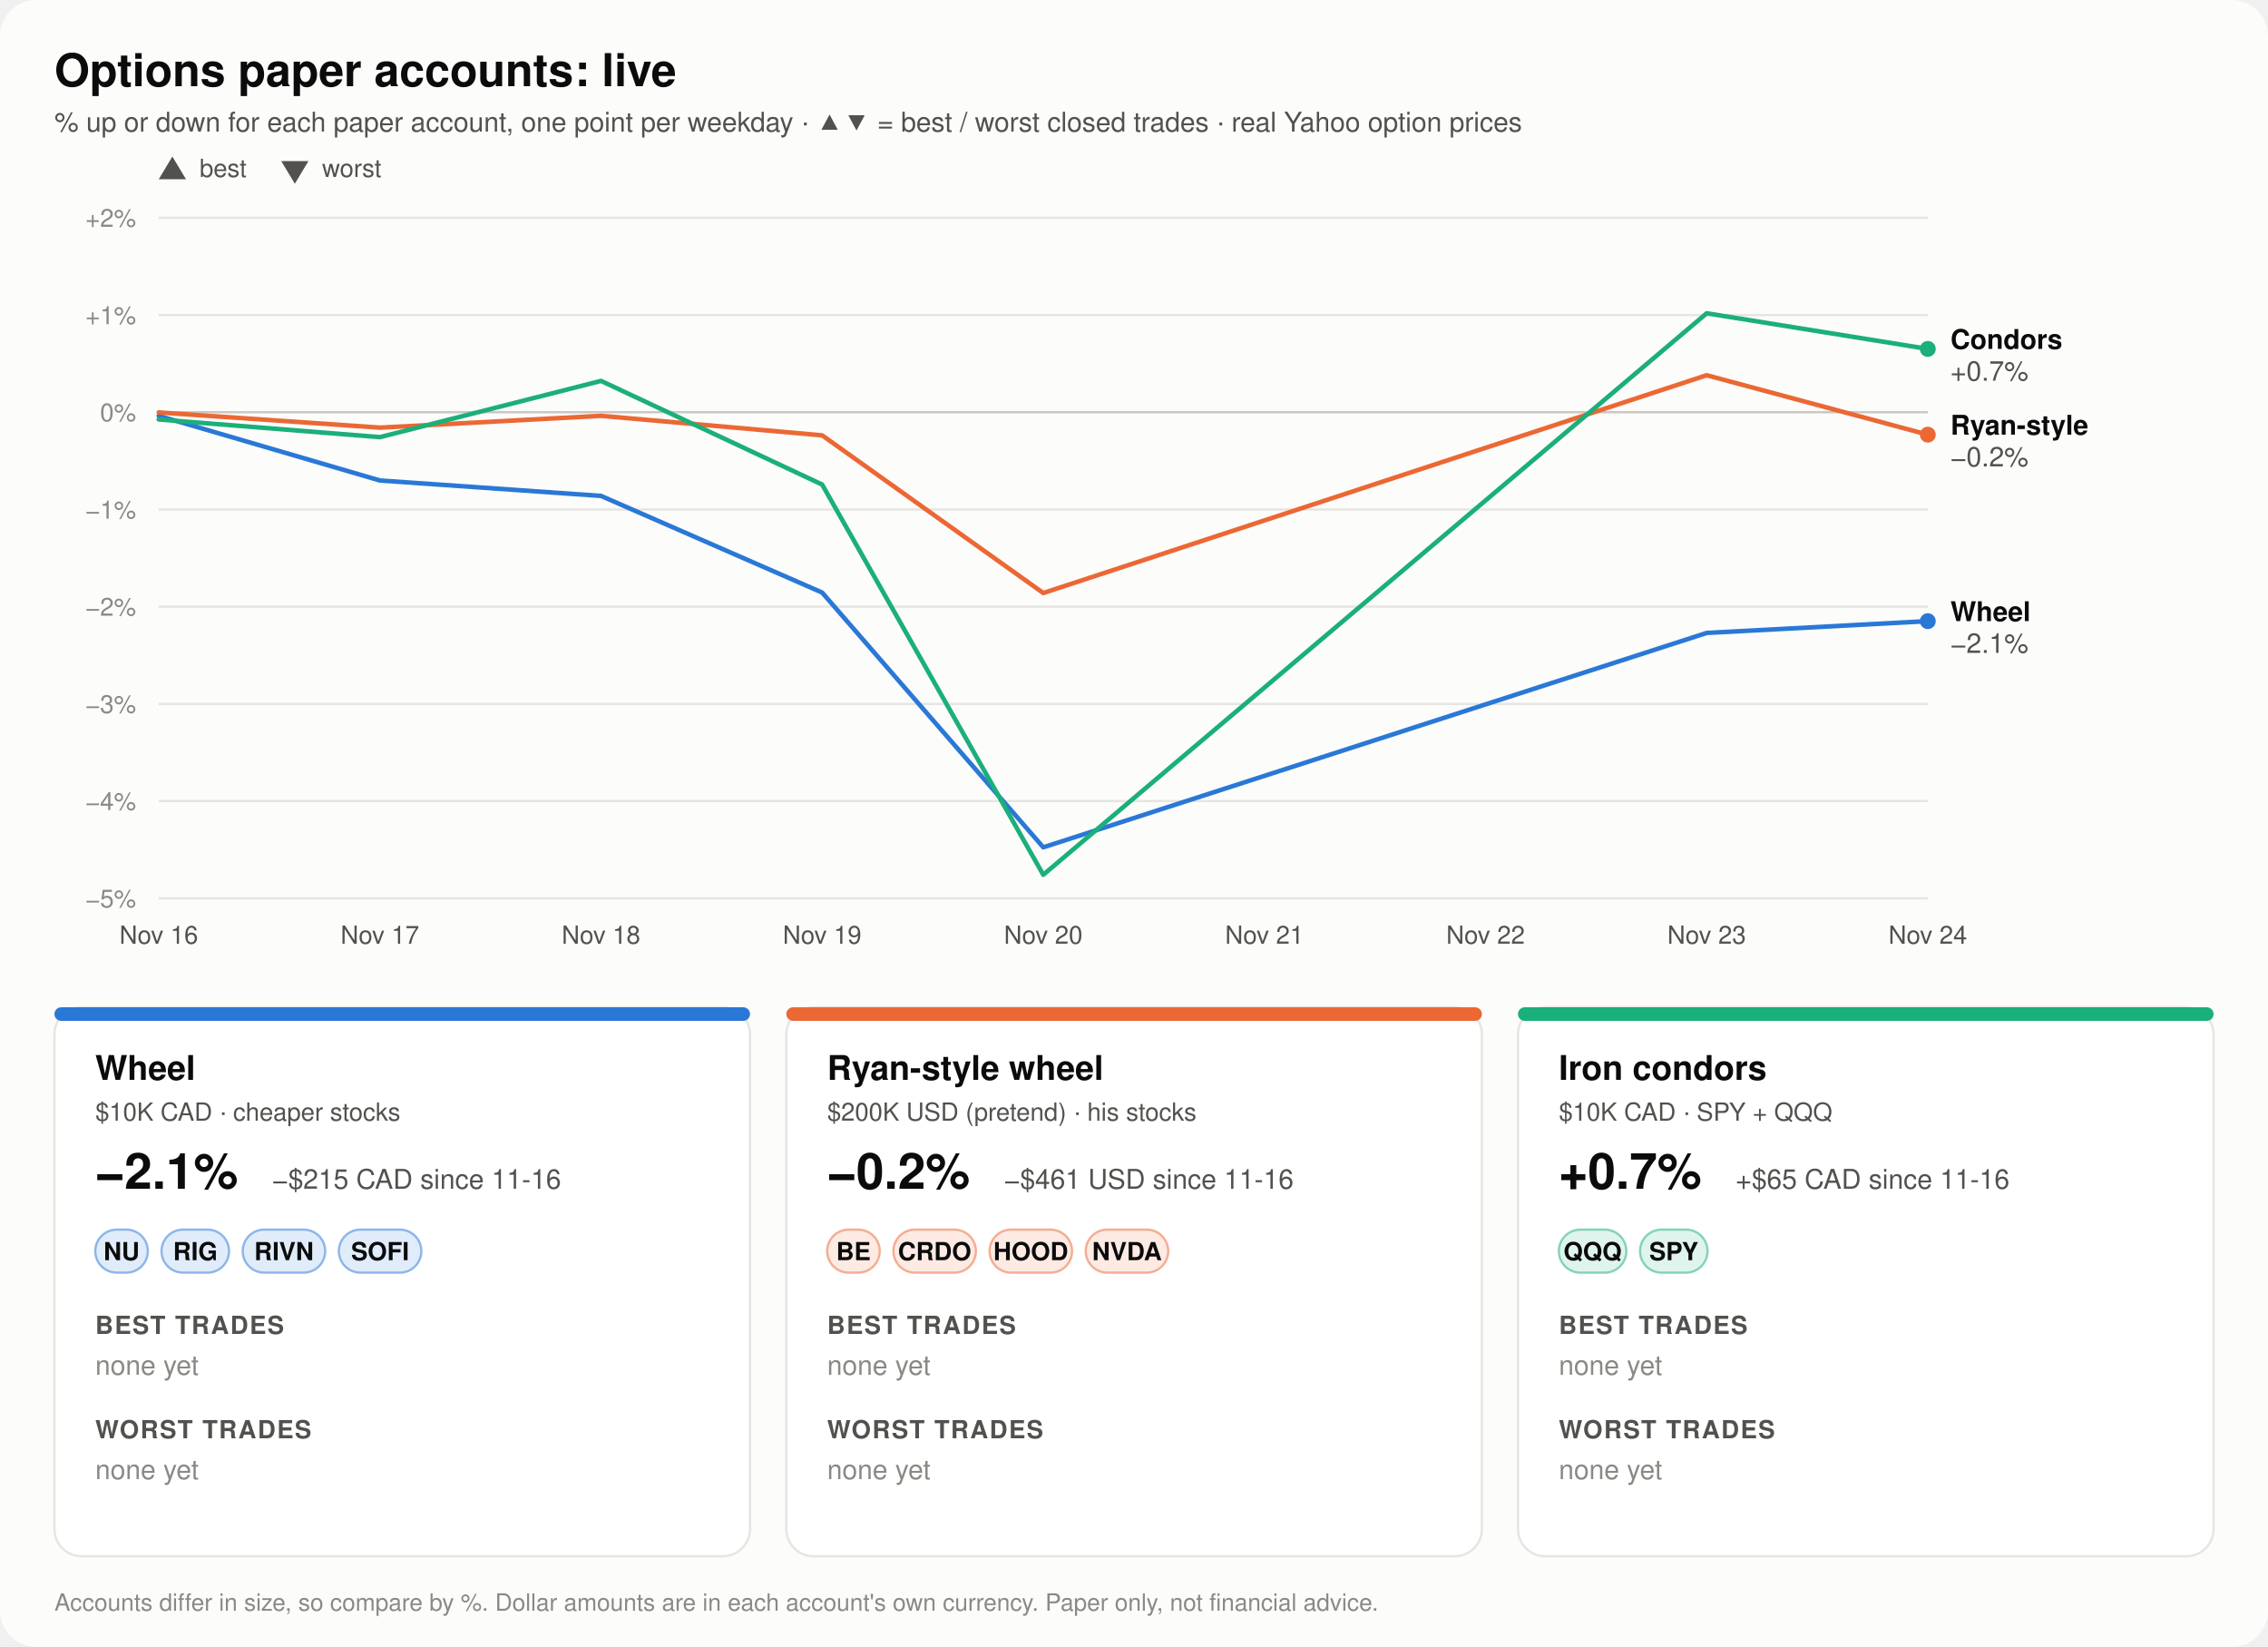
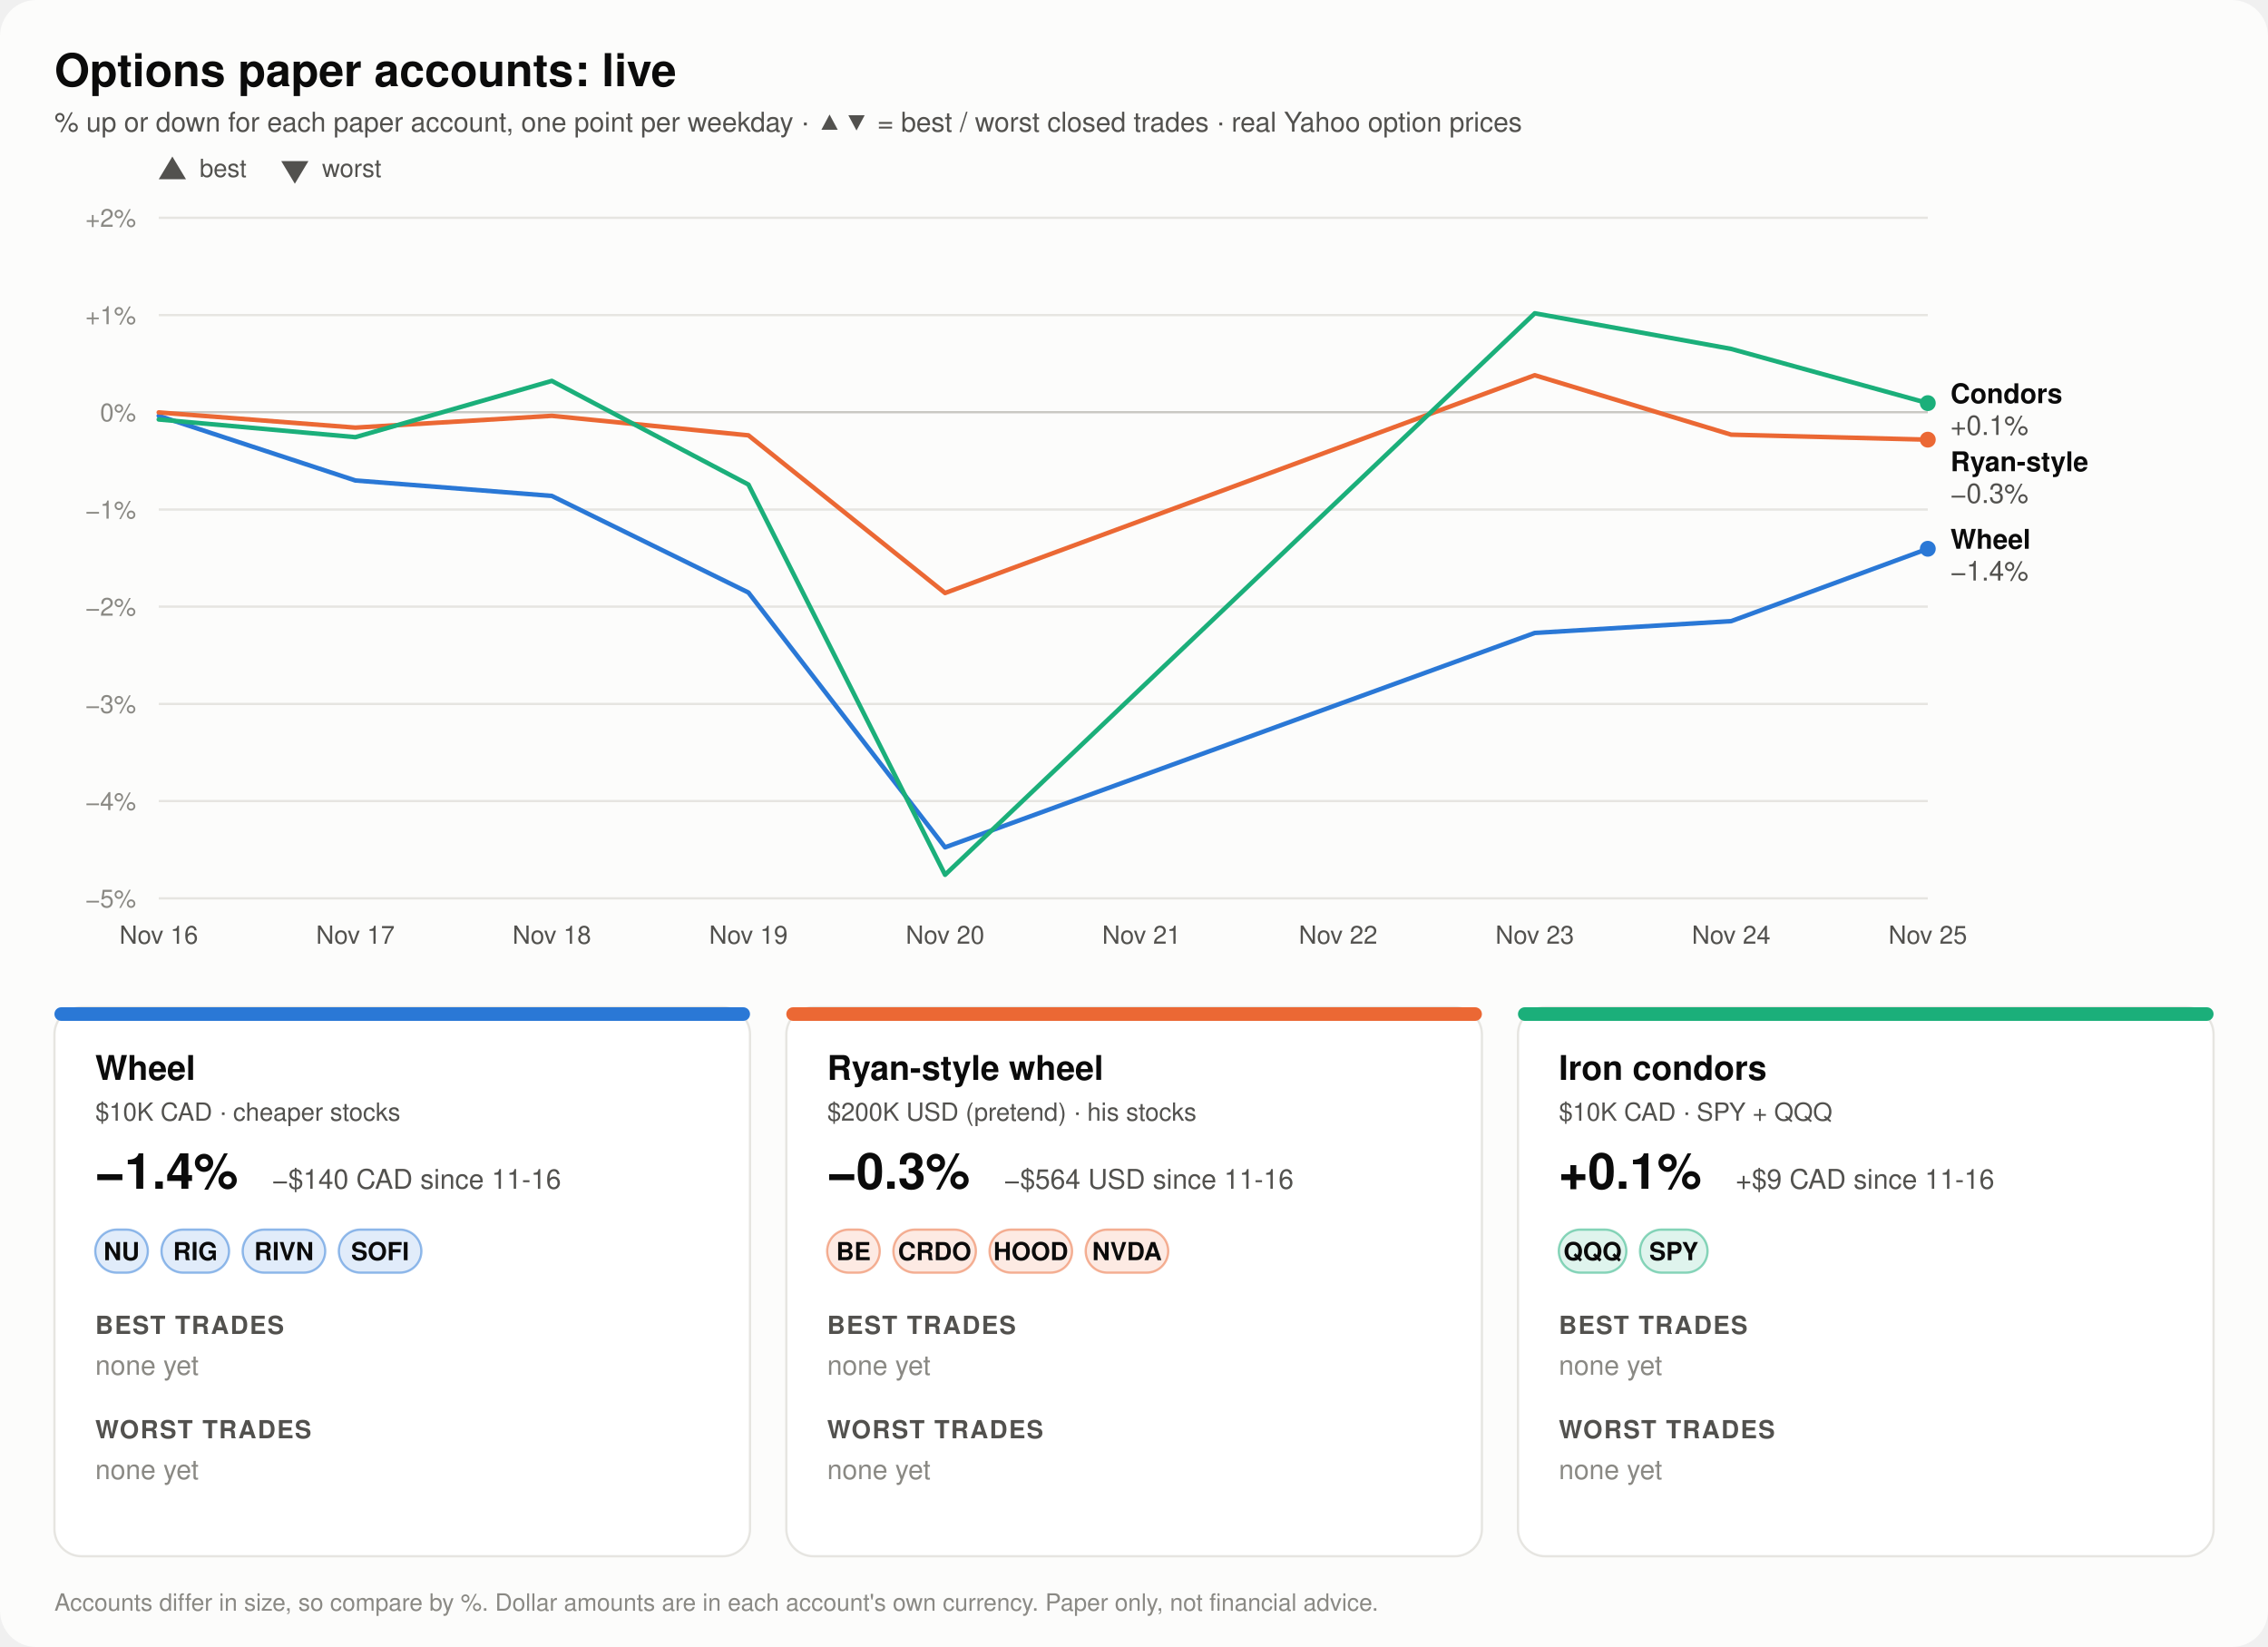
<svg xmlns="http://www.w3.org/2000/svg" width="1000" height="726" viewBox="0 0 1000 726" font-family="-apple-system, Segoe UI, Helvetica, Arial, sans-serif">
  <rect width="1000" height="726" rx="16" fill="#fcfcfb" />
  <text x="24" y="38" font-size="20" font-weight="700" fill="#0b0b0b">Options paper accounts: live</text>
  <text x="24" y="58" font-size="12" fill="#52514e">% up or down for each paper account, one point per weekday · ▲▼ = best / worst closed trades · real Yahoo option prices</text>
  <line x1="70" x2="850" y1="396.0" y2="396.0" stroke="#e6e5e1" stroke-width="1" />
  <text x="60" y="400.0" text-anchor="end" font-size="11" fill="#8a8984">−5%</text>
  <line x1="70" x2="850" y1="353.1" y2="353.1" stroke="#e6e5e1" stroke-width="1" />
  <text x="60" y="357.1" text-anchor="end" font-size="11" fill="#8a8984">−4%</text>
  <line x1="70" x2="850" y1="310.3" y2="310.3" stroke="#e6e5e1" stroke-width="1" />
  <text x="60" y="314.3" text-anchor="end" font-size="11" fill="#8a8984">−3%</text>
  <line x1="70" x2="850" y1="267.4" y2="267.4" stroke="#e6e5e1" stroke-width="1" />
  <text x="60" y="271.4" text-anchor="end" font-size="11" fill="#8a8984">−2%</text>
  <line x1="70" x2="850" y1="224.6" y2="224.6" stroke="#e6e5e1" stroke-width="1" />
  <text x="60" y="228.6" text-anchor="end" font-size="11" fill="#8a8984">−1%</text>
  <line x1="70" x2="850" y1="181.7" y2="181.7" stroke="#c9c8c3" stroke-width="1" />
  <text x="60" y="185.7" text-anchor="end" font-size="11" fill="#8a8984">0%</text>
  <line x1="70" x2="850" y1="138.9" y2="138.9" stroke="#e6e5e1" stroke-width="1" />
  <text x="60" y="142.9" text-anchor="end" font-size="11" fill="#8a8984">+1%</text>
  <line x1="70" x2="850" y1="96.0" y2="96.0" stroke="#e6e5e1" stroke-width="1" />
  <text x="60" y="100.0" text-anchor="end" font-size="11" fill="#8a8984">+2%</text>
  <text x="70.0" y="416" text-anchor="middle" font-size="11" fill="#52514e">Nov 16</text>
-   <text x="167.5" y="416" text-anchor="middle" font-size="11" fill="#52514e">Nov 17</text>
-   <text x="265.0" y="416" text-anchor="middle" font-size="11" fill="#52514e">Nov 18</text>
-   <text x="362.5" y="416" text-anchor="middle" font-size="11" fill="#52514e">Nov 19</text>
-   <text x="460.0" y="416" text-anchor="middle" font-size="11" fill="#52514e">Nov 20</text>
-   <text x="557.5" y="416" text-anchor="middle" font-size="11" fill="#52514e">Nov 21</text>
-   <text x="655.0" y="416" text-anchor="middle" font-size="11" fill="#52514e">Nov 22</text>
-   <text x="752.5" y="416" text-anchor="middle" font-size="11" fill="#52514e">Nov 23</text>
-   <text x="850.0" y="416" text-anchor="middle" font-size="11" fill="#52514e">Nov 24</text>
-   <path d="M70.0,183.3 L167.5,211.8 L265.0,218.6 L362.5,261.2 L460.0,373.5 L752.5,279.0 L850.0,273.8" fill="none" stroke="#2a78d6" stroke-width="2" stroke-linejoin="round" stroke-linecap="round" />
-   <path d="M70.0,181.8 L167.5,188.5 L265.0,183.3 L362.5,191.9 L460.0,261.4 L752.5,165.4 L850.0,191.6" fill="none" stroke="#eb6834" stroke-width="2" stroke-linejoin="round" stroke-linecap="round" />
-   <path d="M70.0,184.9 L167.5,192.7 L265.0,167.9 L362.5,213.6 L460.0,385.6 L752.5,138.1 L850.0,153.8" fill="none" stroke="#1baf7a" stroke-width="2" stroke-linejoin="round" stroke-linecap="round" />
-   <circle cx="850.0" cy="153.8" r="3.5" fill="#1baf7a" />
-   <text x="860" y="153.8" font-size="12" font-weight="700" fill="#0b0b0b">Condors</text>
-   <text x="860" y="167.8" font-size="12" fill="#52514e">+0.7%</text>
-   <circle cx="850.0" cy="191.6" r="3.5" fill="#eb6834" />
-   <text x="860" y="191.6" font-size="12" font-weight="700" fill="#0b0b0b">Ryan-style</text>
-   <text x="860" y="205.6" font-size="12" fill="#52514e">−0.2%</text>
-   <circle cx="850.0" cy="273.8" r="3.5" fill="#2a78d6" />
-   <text x="860" y="273.8" font-size="12" font-weight="700" fill="#0b0b0b">Wheel</text>
-   <text x="860" y="287.8" font-size="12" fill="#52514e">−2.1%</text>
+   <text x="156.7" y="416" text-anchor="middle" font-size="11" fill="#52514e">Nov 17</text>
+   <text x="243.3" y="416" text-anchor="middle" font-size="11" fill="#52514e">Nov 18</text>
+   <text x="330.0" y="416" text-anchor="middle" font-size="11" fill="#52514e">Nov 19</text>
+   <text x="416.7" y="416" text-anchor="middle" font-size="11" fill="#52514e">Nov 20</text>
+   <text x="503.3" y="416" text-anchor="middle" font-size="11" fill="#52514e">Nov 21</text>
+   <text x="590.0" y="416" text-anchor="middle" font-size="11" fill="#52514e">Nov 22</text>
+   <text x="676.7" y="416" text-anchor="middle" font-size="11" fill="#52514e">Nov 23</text>
+   <text x="763.3" y="416" text-anchor="middle" font-size="11" fill="#52514e">Nov 24</text>
+   <text x="850.0" y="416" text-anchor="middle" font-size="11" fill="#52514e">Nov 25</text>
+   <path d="M70.0,183.3 L156.7,211.8 L243.3,218.6 L330.0,261.2 L416.7,373.5 L676.7,279.0 L763.3,273.8 L850.0,241.9" fill="none" stroke="#2a78d6" stroke-width="2" stroke-linejoin="round" stroke-linecap="round" />
+   <path d="M70.0,181.8 L156.7,188.5 L243.3,183.3 L330.0,191.9 L416.7,261.4 L676.7,165.4 L763.3,191.6 L850.0,193.8" fill="none" stroke="#eb6834" stroke-width="2" stroke-linejoin="round" stroke-linecap="round" />
+   <path d="M70.0,184.9 L156.7,192.7 L243.3,167.9 L330.0,213.6 L416.7,385.6 L676.7,138.1 L763.3,153.8 L850.0,177.7" fill="none" stroke="#1baf7a" stroke-width="2" stroke-linejoin="round" stroke-linecap="round" />
+   <circle cx="850.0" cy="177.7" r="3.5" fill="#1baf7a" />
+   <text x="860" y="177.7" font-size="12" font-weight="700" fill="#0b0b0b">Condors</text>
+   <text x="860" y="191.7" font-size="12" fill="#52514e">+0.1%</text>
+   <circle cx="850.0" cy="193.8" r="3.5" fill="#eb6834" />
+   <text x="860" y="207.7" font-size="12" font-weight="700" fill="#0b0b0b">Ryan-style</text>
+   <text x="860" y="221.7" font-size="12" fill="#52514e">−0.3%</text>
+   <circle cx="850.0" cy="241.9" r="3.5" fill="#2a78d6" />
+   <text x="860" y="241.9" font-size="12" font-weight="700" fill="#0b0b0b">Wheel</text>
+   <text x="860" y="255.9" font-size="12" fill="#52514e">−1.4%</text>
  <polygon points="76,69 70,79 82,79" fill="#52514e" />
  <text x="88" y="78" font-size="11" fill="#52514e">best</text>
  <polygon points="130,81 124,71 136,71" fill="#52514e" />
  <text x="142" y="78" font-size="11" fill="#52514e">worst</text>
  <rect x="24.0" y="444" width="306.7" height="242" rx="12" fill="#ffffff" stroke="#e6e5e1" />
  <rect x="24.0" y="444" width="306.7" height="6" rx="3" fill="#2a78d6" />
  <text x="42.0" y="476" font-size="15" font-weight="700" fill="#0b0b0b">Wheel</text>
  <text x="42.0" y="494" font-size="11" fill="#52514e">$10K CAD · cheaper stocks</text>
-   <text x="42.0" y="524" font-size="22" font-weight="700" fill="#0b0b0b">−2.1%</text>
-   <text x="120.0" y="524" font-size="12" fill="#52514e">−$215 CAD since 11-16</text>
+   <text x="42.0" y="524" font-size="22" font-weight="700" fill="#0b0b0b">−1.4%</text>
+   <text x="120.0" y="524" font-size="12" fill="#52514e">−$140 CAD since 11-16</text>
  <rect x="42.0" y="542" width="23.2" height="19" rx="9.5" fill="#2a78d6" fill-opacity="0.14" stroke="#2a78d6" stroke-opacity="0.5" />
  <text x="53.6" y="555.5" text-anchor="middle" font-size="11" font-weight="600" fill="#0b0b0b">NU</text>
  <rect x="71.2" y="542" width="29.8" height="19" rx="9.5" fill="#2a78d6" fill-opacity="0.14" stroke="#2a78d6" stroke-opacity="0.5" />
  <text x="86.1" y="555.5" text-anchor="middle" font-size="11" font-weight="600" fill="#0b0b0b">RIG</text>
  <rect x="107.0" y="542" width="36.4" height="19" rx="9.5" fill="#2a78d6" fill-opacity="0.14" stroke="#2a78d6" stroke-opacity="0.5" />
  <text x="125.2" y="555.5" text-anchor="middle" font-size="11" font-weight="600" fill="#0b0b0b">RIVN</text>
  <rect x="149.4" y="542" width="36.4" height="19" rx="9.5" fill="#2a78d6" fill-opacity="0.14" stroke="#2a78d6" stroke-opacity="0.5" />
  <text x="167.6" y="555.5" text-anchor="middle" font-size="11" font-weight="600" fill="#0b0b0b">SOFI</text>
  <text x="42.0" y="588" font-size="11" font-weight="700" fill="#52514e" letter-spacing="0.6">BEST TRADES</text>
  <text x="42.0" y="606" font-size="12" fill="#8a8984">none yet</text>
  <text x="42.0" y="634" font-size="11" font-weight="700" fill="#52514e" letter-spacing="0.6">WORST TRADES</text>
  <text x="42.0" y="652" font-size="12" fill="#8a8984">none yet</text>
  <rect x="346.7" y="444" width="306.7" height="242" rx="12" fill="#ffffff" stroke="#e6e5e1" />
  <rect x="346.7" y="444" width="306.7" height="6" rx="3" fill="#eb6834" />
  <text x="364.7" y="476" font-size="15" font-weight="700" fill="#0b0b0b">Ryan-style wheel</text>
  <text x="364.7" y="494" font-size="11" fill="#52514e">$200K USD (pretend) · his stocks</text>
-   <text x="364.7" y="524" font-size="22" font-weight="700" fill="#0b0b0b">−0.2%</text>
-   <text x="442.7" y="524" font-size="12" fill="#52514e">−$461 USD since 11-16</text>
+   <text x="364.7" y="524" font-size="22" font-weight="700" fill="#0b0b0b">−0.3%</text>
+   <text x="442.7" y="524" font-size="12" fill="#52514e">−$564 USD since 11-16</text>
  <rect x="364.7" y="542" width="23.2" height="19" rx="9.5" fill="#eb6834" fill-opacity="0.14" stroke="#eb6834" stroke-opacity="0.5" />
  <text x="376.3" y="555.5" text-anchor="middle" font-size="11" font-weight="600" fill="#0b0b0b">BE</text>
  <rect x="393.9" y="542" width="36.4" height="19" rx="9.5" fill="#eb6834" fill-opacity="0.14" stroke="#eb6834" stroke-opacity="0.5" />
  <text x="412.1" y="555.5" text-anchor="middle" font-size="11" font-weight="600" fill="#0b0b0b">CRDO</text>
  <rect x="436.3" y="542" width="36.4" height="19" rx="9.5" fill="#eb6834" fill-opacity="0.14" stroke="#eb6834" stroke-opacity="0.5" />
  <text x="454.5" y="555.5" text-anchor="middle" font-size="11" font-weight="600" fill="#0b0b0b">HOOD</text>
  <rect x="478.7" y="542" width="36.4" height="19" rx="9.5" fill="#eb6834" fill-opacity="0.14" stroke="#eb6834" stroke-opacity="0.5" />
  <text x="496.9" y="555.5" text-anchor="middle" font-size="11" font-weight="600" fill="#0b0b0b">NVDA</text>
  <text x="364.7" y="588" font-size="11" font-weight="700" fill="#52514e" letter-spacing="0.6">BEST TRADES</text>
  <text x="364.7" y="606" font-size="12" fill="#8a8984">none yet</text>
  <text x="364.7" y="634" font-size="11" font-weight="700" fill="#52514e" letter-spacing="0.6">WORST TRADES</text>
  <text x="364.7" y="652" font-size="12" fill="#8a8984">none yet</text>
  <rect x="669.3" y="444" width="306.7" height="242" rx="12" fill="#ffffff" stroke="#e6e5e1" />
  <rect x="669.3" y="444" width="306.7" height="6" rx="3" fill="#1baf7a" />
  <text x="687.3" y="476" font-size="15" font-weight="700" fill="#0b0b0b">Iron condors</text>
  <text x="687.3" y="494" font-size="11" fill="#52514e">$10K CAD · SPY + QQQ</text>
-   <text x="687.3" y="524" font-size="22" font-weight="700" fill="#0b0b0b">+0.7%</text>
-   <text x="765.3" y="524" font-size="12" fill="#52514e">+$65 CAD since 11-16</text>
+   <text x="687.3" y="524" font-size="22" font-weight="700" fill="#0b0b0b">+0.1%</text>
+   <text x="765.3" y="524" font-size="12" fill="#52514e">+$9 CAD since 11-16</text>
  <rect x="687.3" y="542" width="29.8" height="19" rx="9.5" fill="#1baf7a" fill-opacity="0.14" stroke="#1baf7a" stroke-opacity="0.5" />
  <text x="702.2" y="555.5" text-anchor="middle" font-size="11" font-weight="600" fill="#0b0b0b">QQQ</text>
  <rect x="723.1" y="542" width="29.8" height="19" rx="9.5" fill="#1baf7a" fill-opacity="0.14" stroke="#1baf7a" stroke-opacity="0.5" />
  <text x="738.0" y="555.5" text-anchor="middle" font-size="11" font-weight="600" fill="#0b0b0b">SPY</text>
  <text x="687.3" y="588" font-size="11" font-weight="700" fill="#52514e" letter-spacing="0.6">BEST TRADES</text>
  <text x="687.3" y="606" font-size="12" fill="#8a8984">none yet</text>
  <text x="687.3" y="634" font-size="11" font-weight="700" fill="#52514e" letter-spacing="0.6">WORST TRADES</text>
  <text x="687.3" y="652" font-size="12" fill="#8a8984">none yet</text>
  <text x="24" y="710" font-size="10.5" fill="#8a8984">Accounts differ in size, so compare by %. Dollar amounts are in each account's own currency. Paper only, not financial advice.</text>
</svg>
